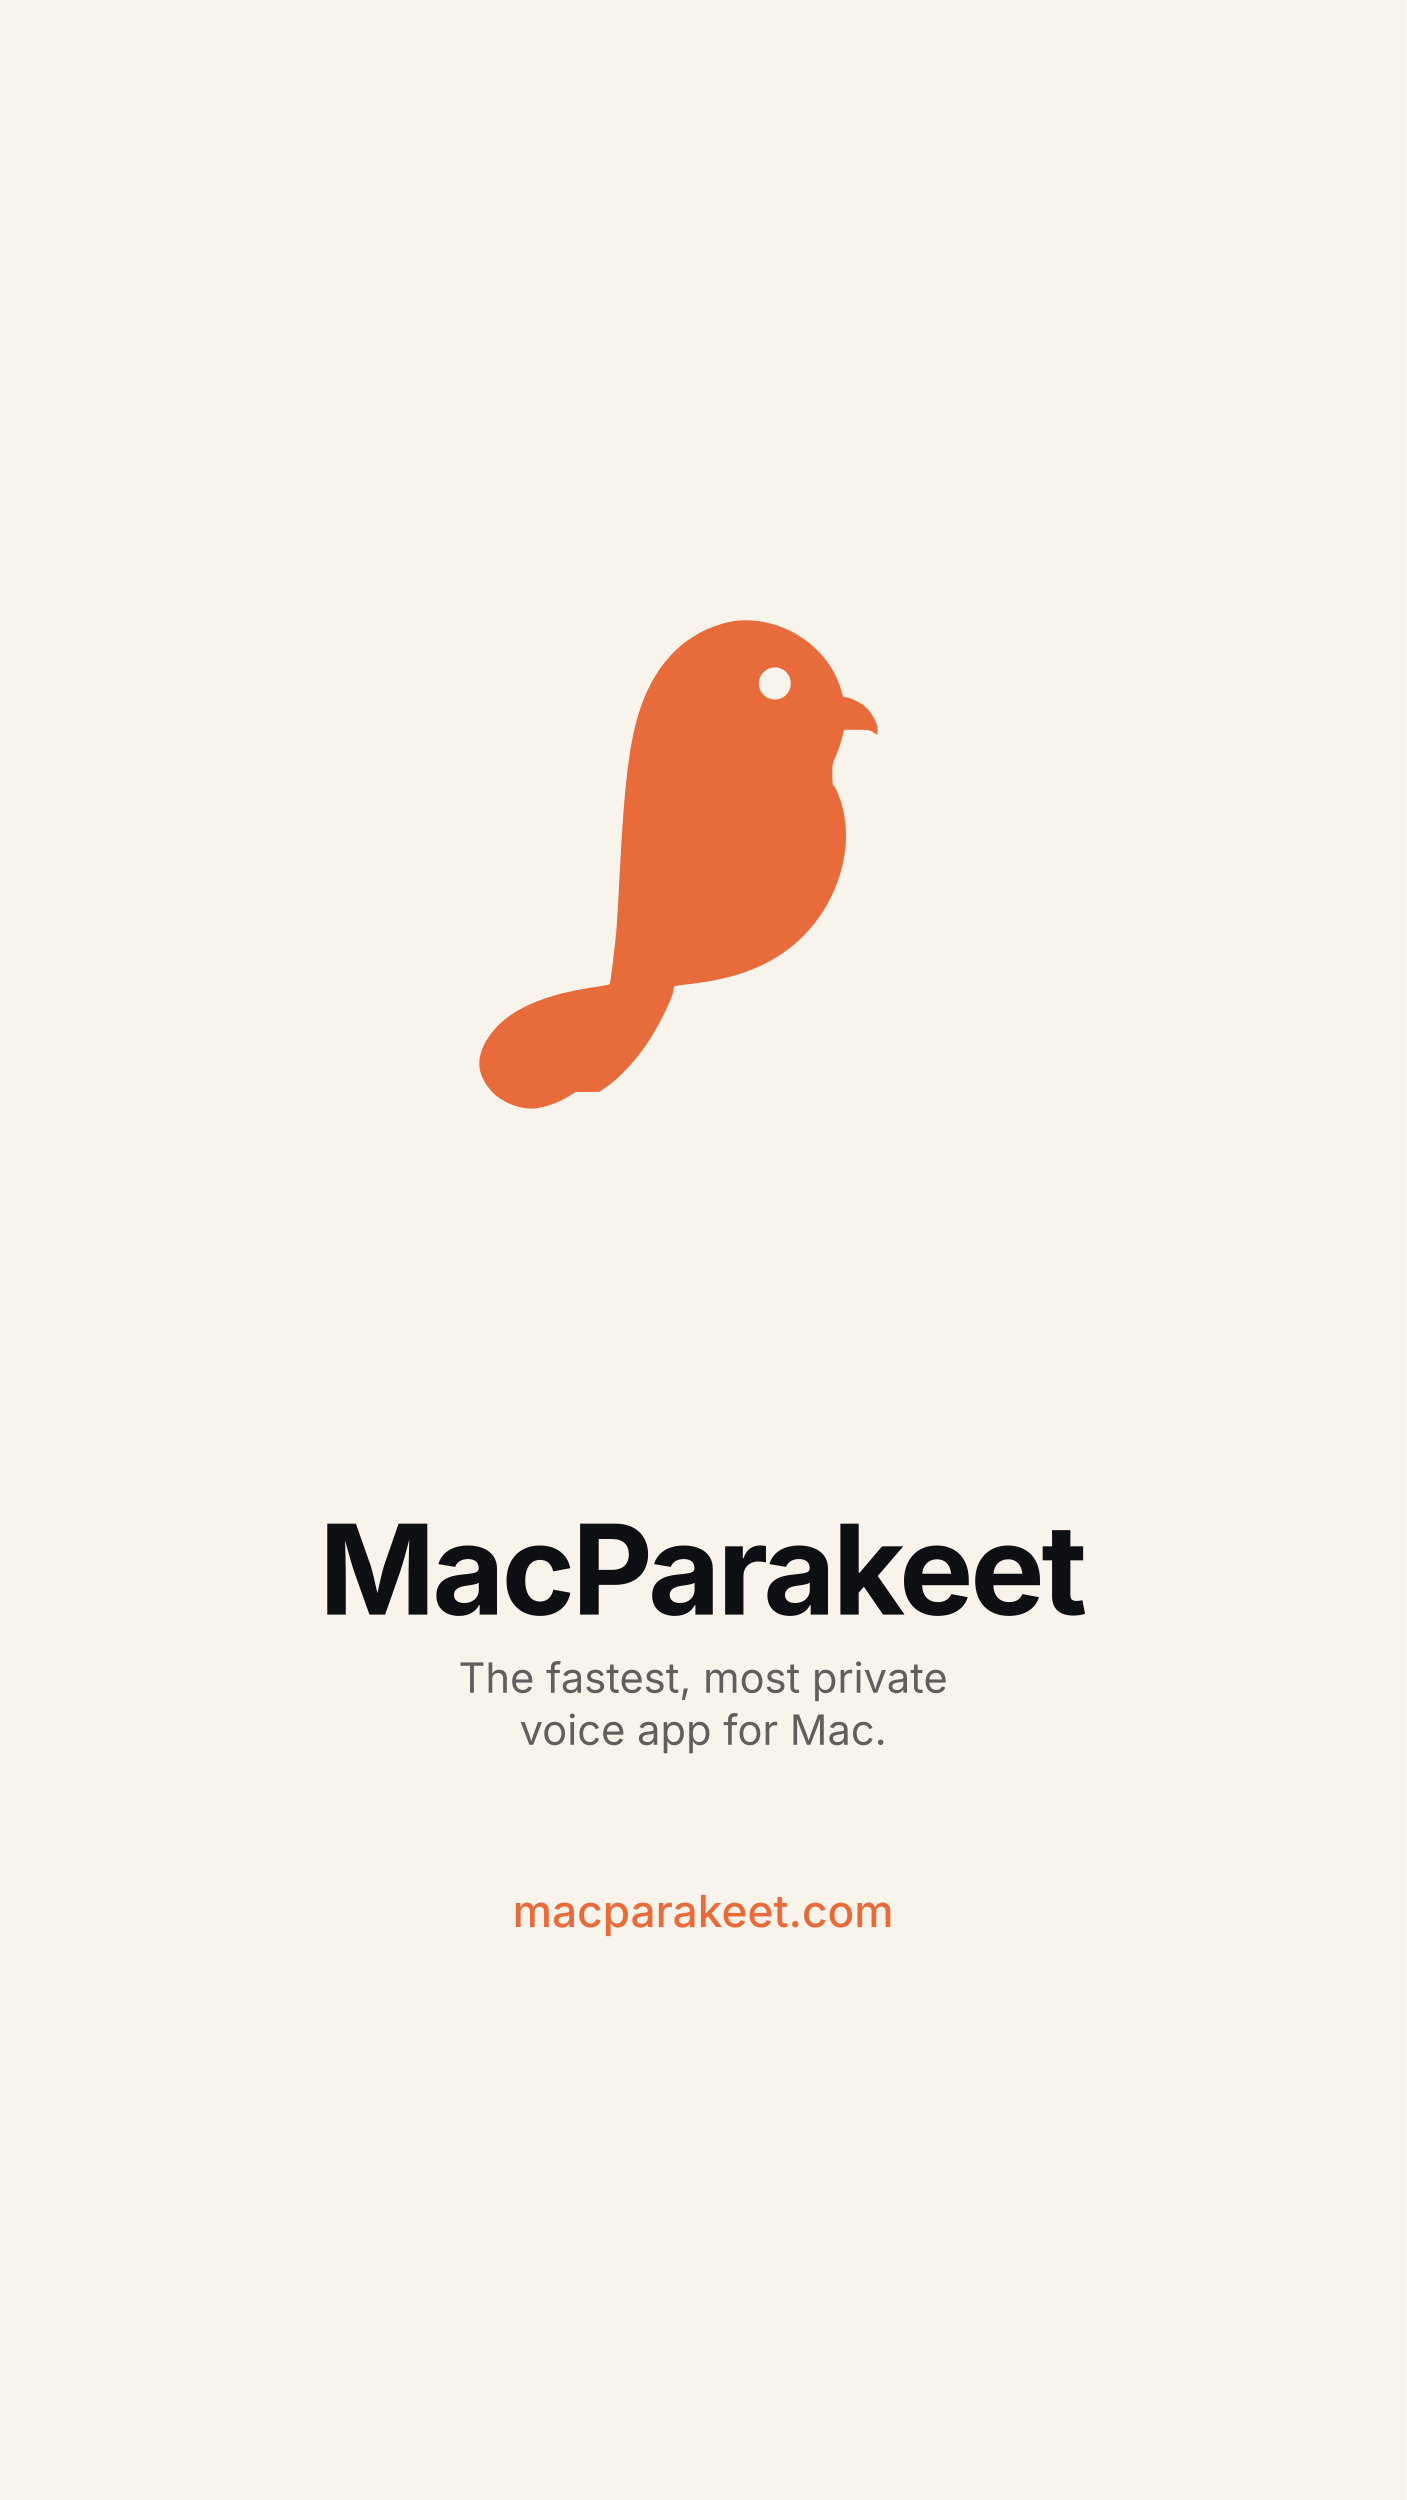
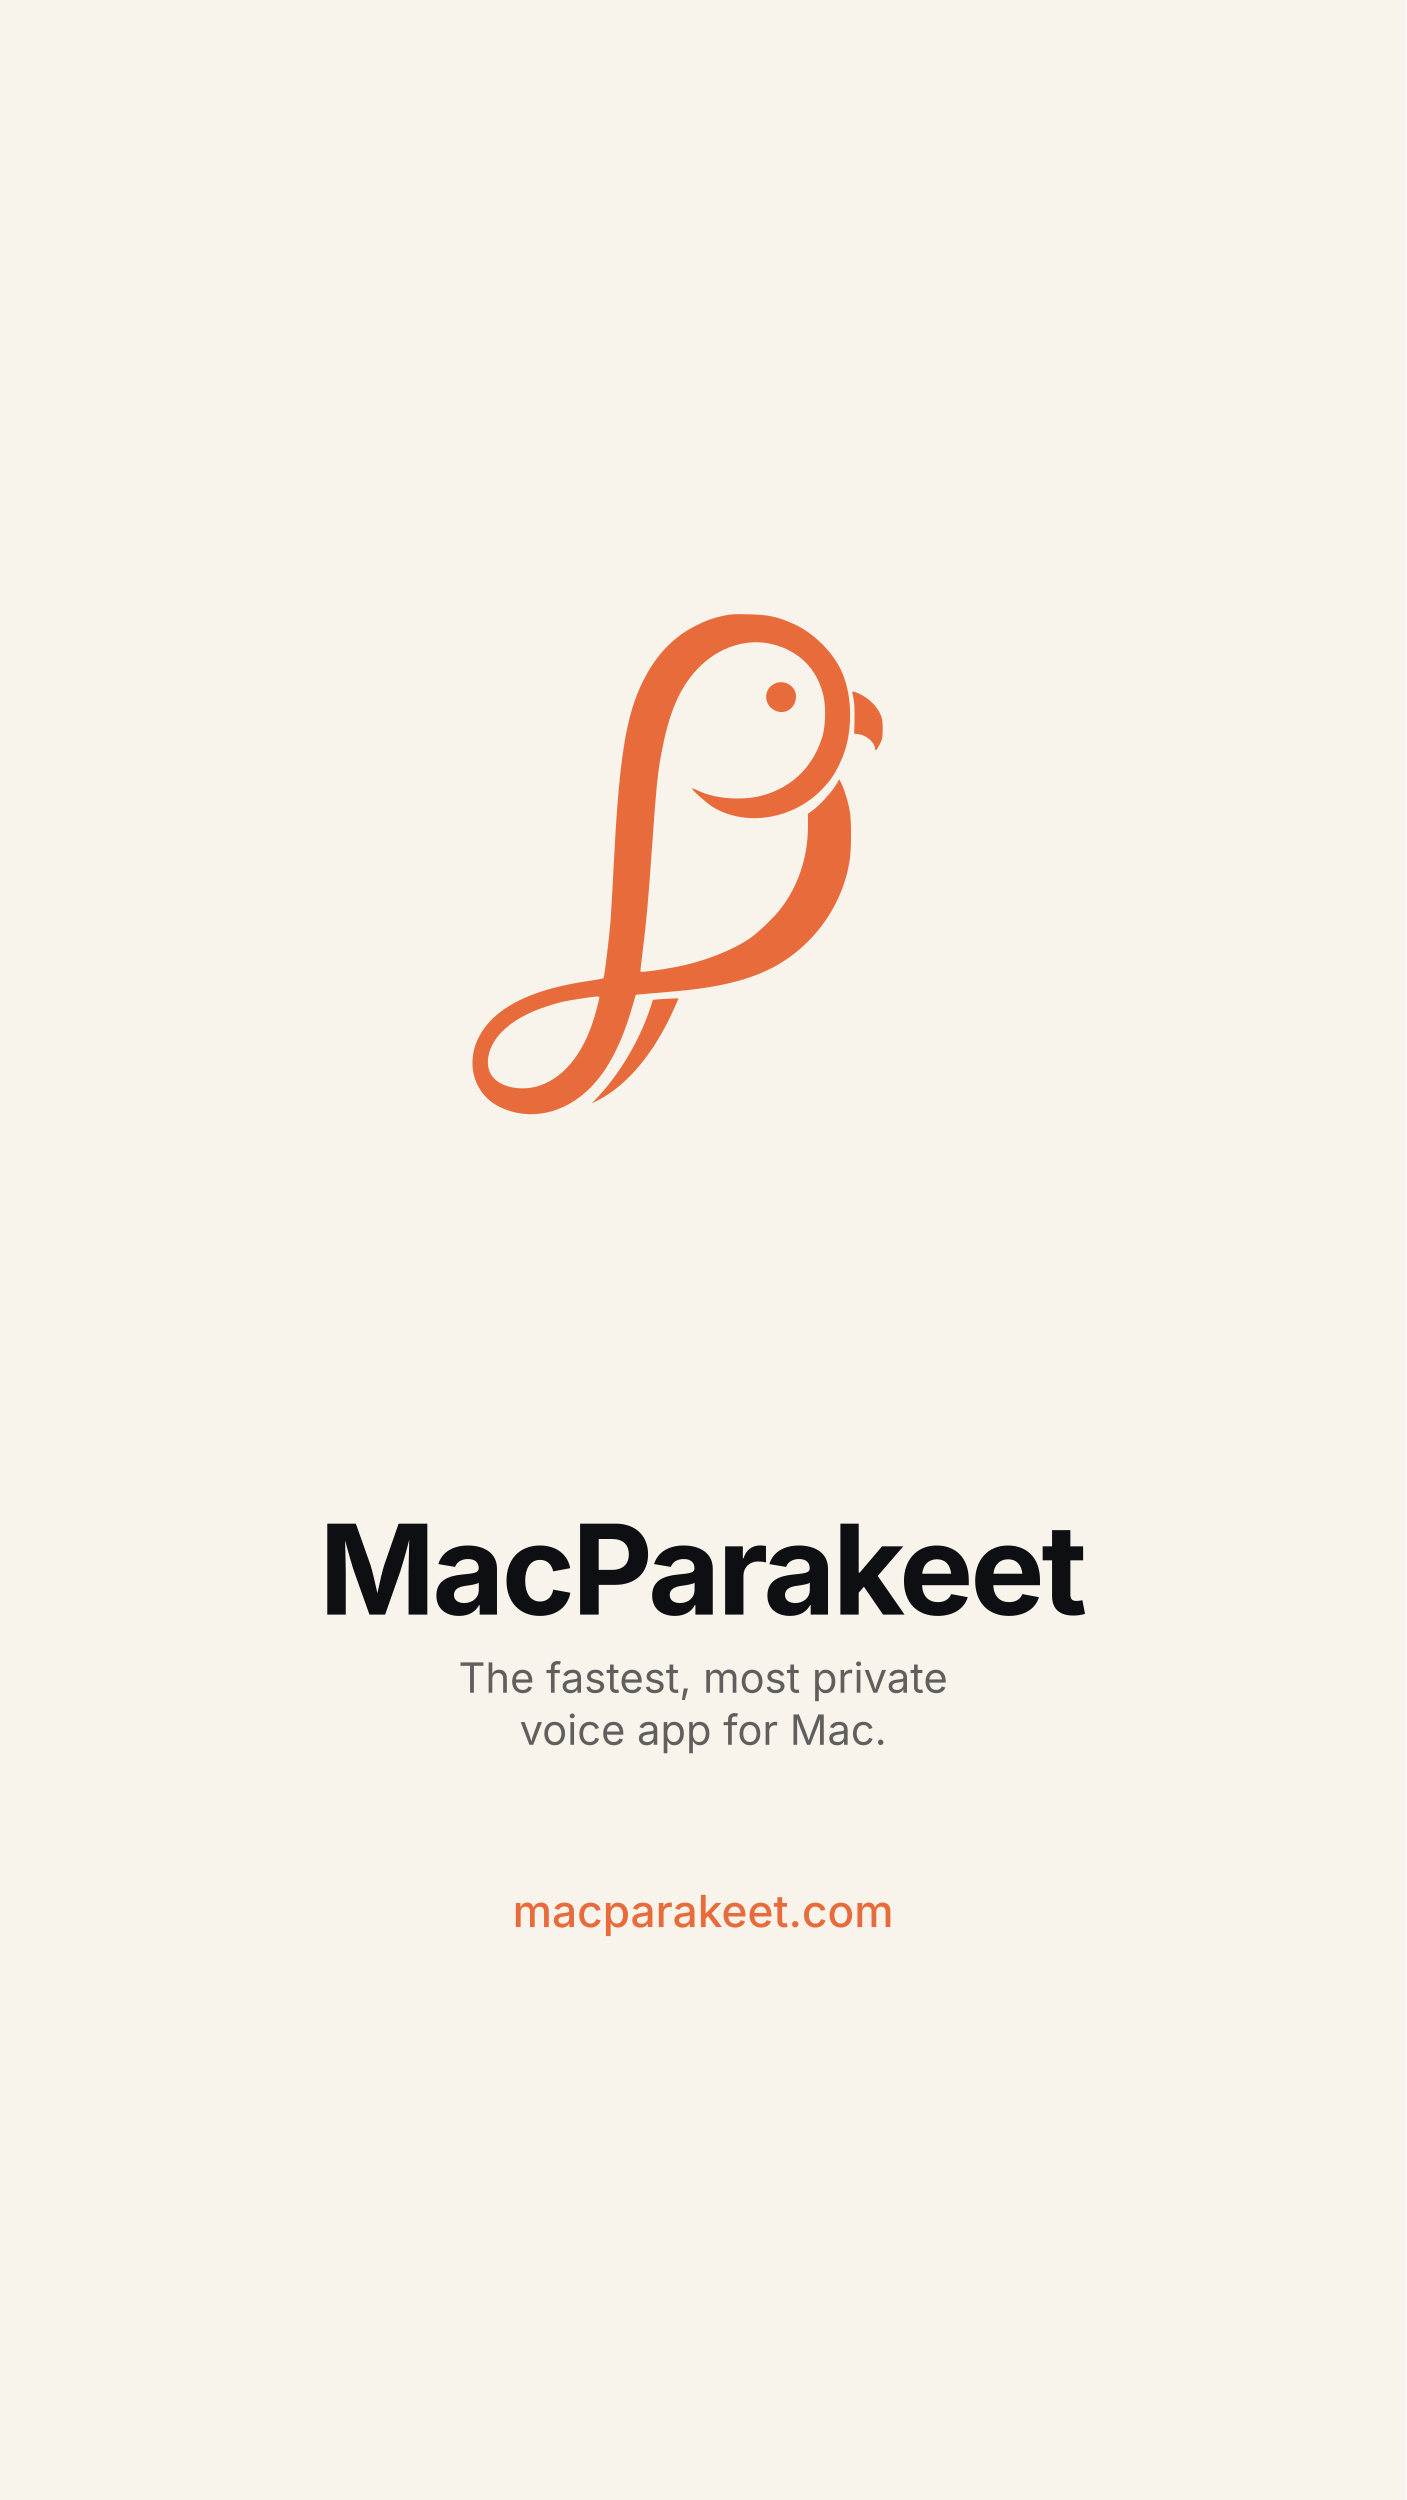
<svg xmlns="http://www.w3.org/2000/svg" viewBox="0 0 1080 1920" role="img" aria-label="MacParakeet">
  <defs>
    <symbol id="bird" viewBox="0 0 1024 1024" preserveAspectRatio="xMidYMid meet">
-       <path fill="currentColor" fill-rule="evenodd" d="M 538.0 252.9 c -41.3 9.2 -71.4 38.1 -87.3 83.7 -10.9 31.2 -16.2 73.4 -20.7 163.4 -1.1 22.3 -2.5 46.1 -3.0 53.0 -1.4 17.2 -6.1 55.3 -6.9 56.2 -0.3 0.4 -7.1 1.6 -15.1 2.8 -58.2 8.5 -93.2 26.8 -108.2 56.4 -8.4 16.6 -5.9 31.8 7.8 46.6 10.5 11.3 30.3 18.4 44.9 15.9 9.8 -1.6 21.4 -6.0 30.0 -11.4 l 7.3 -4.5 11.5 -0.0 11.5 -0.0 6.3 -4.2 c 13.5 -9.0 31.1 -28.1 43.1 -46.8 11.3 -17.8 23.8 -43.7 23.8 -49.6 0.0 -3.8 -1.0 -3.4 16.5 -5.5 49.7 -5.7 84.6 -20.6 111.1 -47.3 35.7 -36.0 50.5 -89.1 36.8 -132.0 -2.9 -9.1 -6.0 -15.6 -7.4 -15.6 -0.6 -0.0 -1.0 -4.4 -1.0 -10.9 0.0 -10.3 0.2 -11.2 3.5 -18.5 2.0 -4.2 4.6 -11.7 5.8 -16.6 l 2.2 -9.0 12.5 -0.0 c 11.7 -0.0 12.8 0.2 16.2 2.5 l 3.7 2.5 0.6 -3.3 c 1.3 -7.0 -6.8 -21.4 -15.2 -26.8 -5.1 -3.4 -13.6 -6.9 -16.5 -6.9 -2.1 -0.0 -2.6 -0.8 -3.7 -5.3 -7.3 -28.9 -31.3 -54.0 -62.1 -64.8 -15.9 -5.6 -34.0 -7.1 -48.0 -4.0 z m 53.9 47.9 c 10.7 8.0 7.0 25.4 -6.0 28.1 -9.9 2.1 -19.1 -5.3 -19.1 -15.4 0.0 -12.9 14.8 -20.4 25.1 -12.7 z" />
+       <path fill="currentColor" fill-rule="evenodd" d="M 532.0 246.9 c -11.7 2.6 -16.9 4.5 -28.0 10.2 -21.6 11.0 -38.3 28.6 -50.8 53.5 -17.2 34.4 -23.8 75.8 -29.2 183.4 -1.1 22.3 -2.5 46.1 -3.0 53.0 -1.4 17.2 -6.1 55.3 -6.9 56.2 -0.3 0.4 -7.1 1.6 -15.1 2.8 -40.0 5.9 -68.5 16.2 -88.1 31.8 -13.7 10.9 -22.8 25.6 -25.0 40.4 -3.5 22.0 7.0 42.4 26.5 51.8 29.0 13.9 63.2 6.6 88.6 -19.0 17.6 -17.6 31.3 -44.2 41.9 -81.5 l 2.9 -10.0 13.3 -1.2 c 7.4 -0.6 19.3 -1.7 26.4 -2.3 64.1 -5.7 100.5 -19.6 130.1 -49.4 21.8 -21.9 36.3 -50.7 40.6 -80.2 1.6 -11.3 1.6 -37.7 0.0 -47.4 -1.4 -8.6 -5.4 -21.5 -8.4 -27.4 l -2.0 -4.0 -1.6 3.0 c -4.3 8.2 -17.7 23.1 -25.7 28.5 l -3.5 2.4 0.0 13.4 c 0.0 29.8 -10.0 59.0 -27.8 81.3 -6.9 8.6 -20.3 21.4 -28.5 27.3 -17.5 12.3 -47.6 24.0 -74.6 28.9 -16.8 3.1 -32.9 5.2 -33.6 4.4 -0.3 -0.3 0.6 -9.1 2.0 -19.6 3.4 -25.9 5.8 -52.5 9.4 -104.7 3.7 -53.4 5.4 -70.8 8.7 -88.5 7.7 -41.7 17.9 -65.8 36.0 -85.0 20.1 -21.2 48.5 -30.5 74.0 -24.0 25.9 6.6 43.4 24.3 49.5 49.8 2.8 11.6 2.3 31.1 -1.1 41.7 -9.0 28.4 -28.5 47.9 -56.2 56.4 -20.1 6.1 -48.3 4.4 -65.3 -3.9 -3.3 -1.6 -6.2 -2.7 -6.4 -2.4 -1.0 1.0 14.8 15.0 21.0 18.7 33.2 19.5 79.5 11.4 107.7 -18.8 7.9 -8.4 11.5 -13.7 16.7 -24.8 5.4 -11.5 8.2 -21.9 9.5 -36.0 1.8 -18.8 -1.0 -38.5 -7.4 -53.1 -9.0 -20.3 -28.4 -39.4 -49.1 -48.3 -15.5 -6.7 -23.1 -8.3 -42.5 -8.8 -13.7 -0.4 -17.9 -0.2 -25.0 1.4 z m -122.0 375.3 c 0.0 0.7 -1.3 6.4 -3.0 12.5 -10.2 39.0 -29.5 64.8 -55.1 73.9 -17.0 5.9 -37.5 2.5 -46.3 -7.8 -9.5 -11.1 -5.7 -30.7 8.9 -45.2 10.4 -10.4 24.5 -18.4 43.5 -24.6 13.0 -4.3 18.4 -5.5 35.5 -8.0 15.0 -2.2 16.5 -2.3 16.5 -0.8 z" />
+       <path fill="currentColor" d="M 582.0 313.8 c -10.7 5.3 -10.7 20.4 0.1 26.0 10.1 5.3 21.0 -1.7 21.2 -13.5 0.1 -10.4 -11.7 -17.4 -21.3 -12.5 z" />
+       <path fill="currentColor" d="M 659.7 327.7 c 1.0 4.7 1.3 11.2 1.1 21.0 l -0.3 14.1 4.6 0.6 c 7.5 1.0 15.9 8.4 15.9 14.1 0.0 3.1 1.9 1.4 4.7 -4.3 2.5 -5.0 2.8 -6.8 2.8 -15.2 0.0 -8.1 -0.4 -10.3 -2.6 -15.0 -4.5 -9.5 -14.5 -17.9 -25.5 -21.4 -2.2 -0.7 -2.2 -0.6 -0.7 6.1 z" />
+       <path fill="currentColor" d="M 469.1 623.9 l -6.4 0.6 -3.2 9.5 c -10.2 30.6 -29.7 63.4 -51.4 86.4 l -5.6 5.9 5.5 -2.8 c 29.1 -14.5 56.2 -47.0 75.5 -90.5 l 4.4 -10.0 -6.2 0.2 c -3.4 0.1 -9.1 0.4 -12.6 0.7 z" />
    </symbol>
  </defs>
  <rect width="1080" height="1920" fill="#F8F4EC" />
  <use href="#bird" x="140" y="280" width="800" height="800" color="#E86B3B" />
  <g font-family="-apple-system, 'SF Pro Display', 'Helvetica Neue', sans-serif" fill="#0E0F12">
    <text x="540" y="1240" font-size="96" font-weight="700" letter-spacing="-2.5" text-anchor="middle">MacParakeet</text>
    <text x="540" y="1300" font-size="32" font-weight="400" opacity="0.65" text-anchor="middle">The fastest, most private</text>
    <text x="540" y="1340" font-size="32" font-weight="400" opacity="0.65" text-anchor="middle">voice app for Mac.</text>
    <text x="540" y="1480" font-size="34" font-weight="500" fill="#E86B3B" text-anchor="middle">macparakeet.com</text>
  </g>
</svg>
